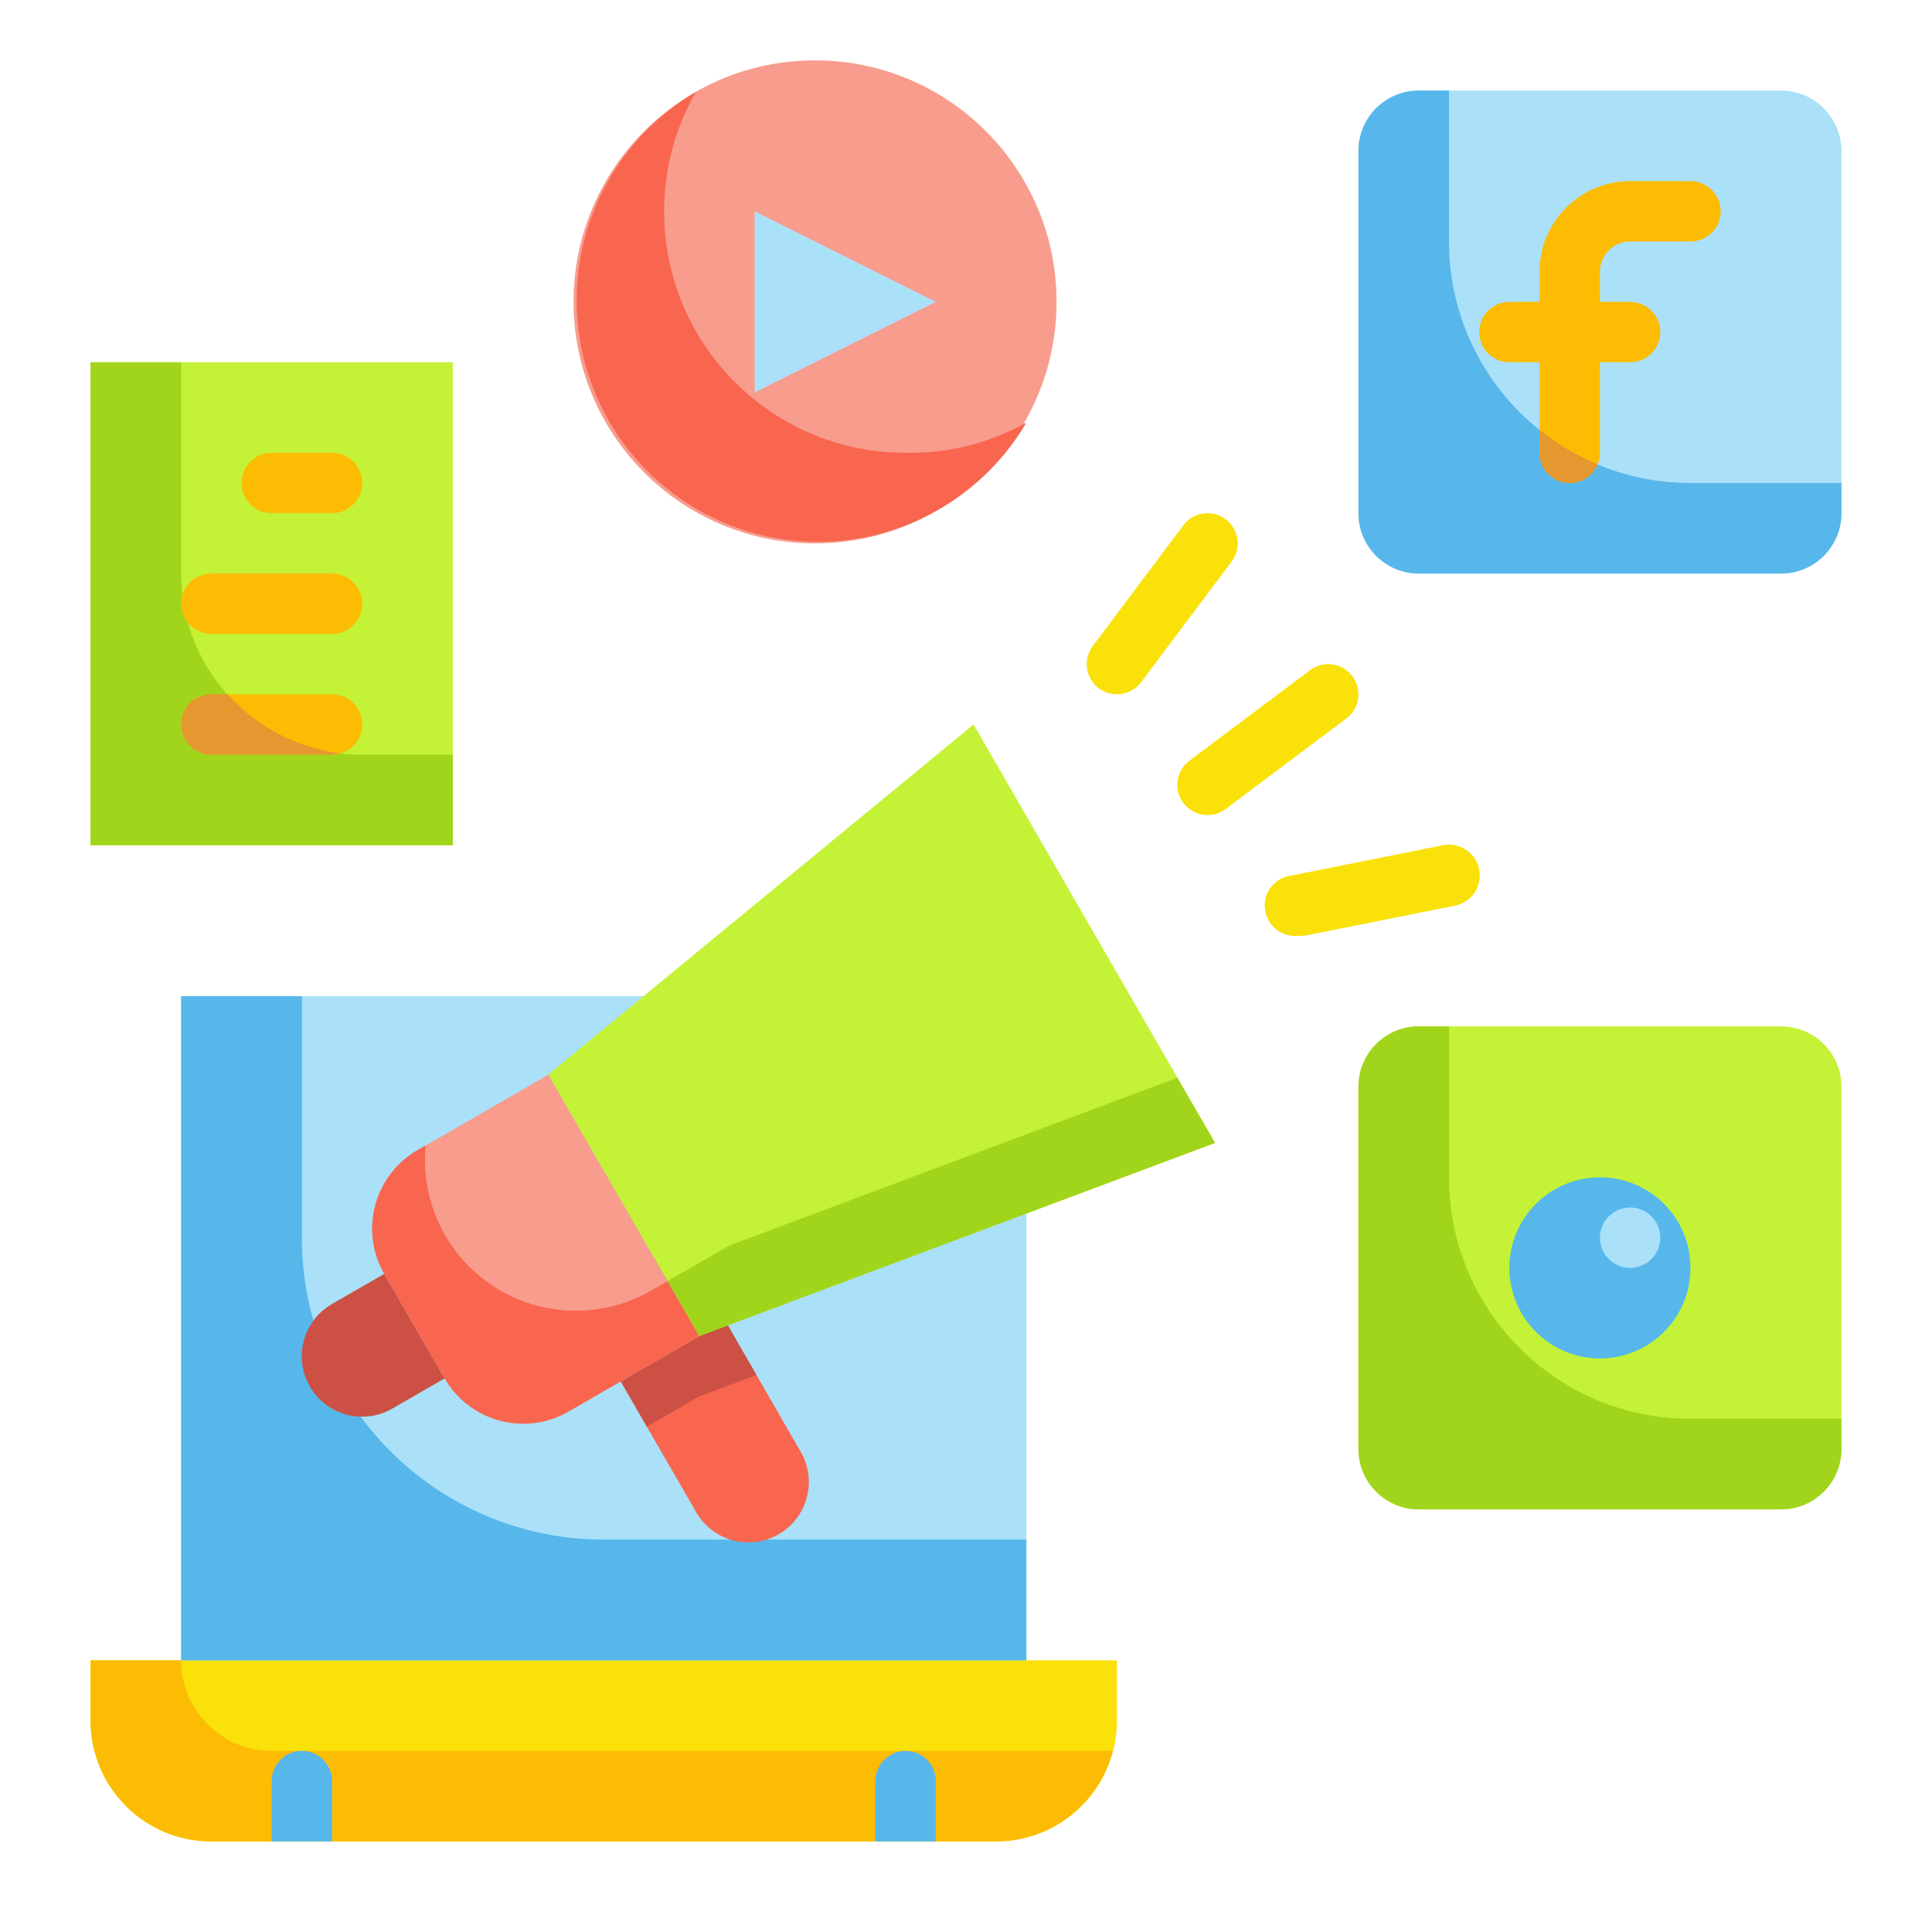
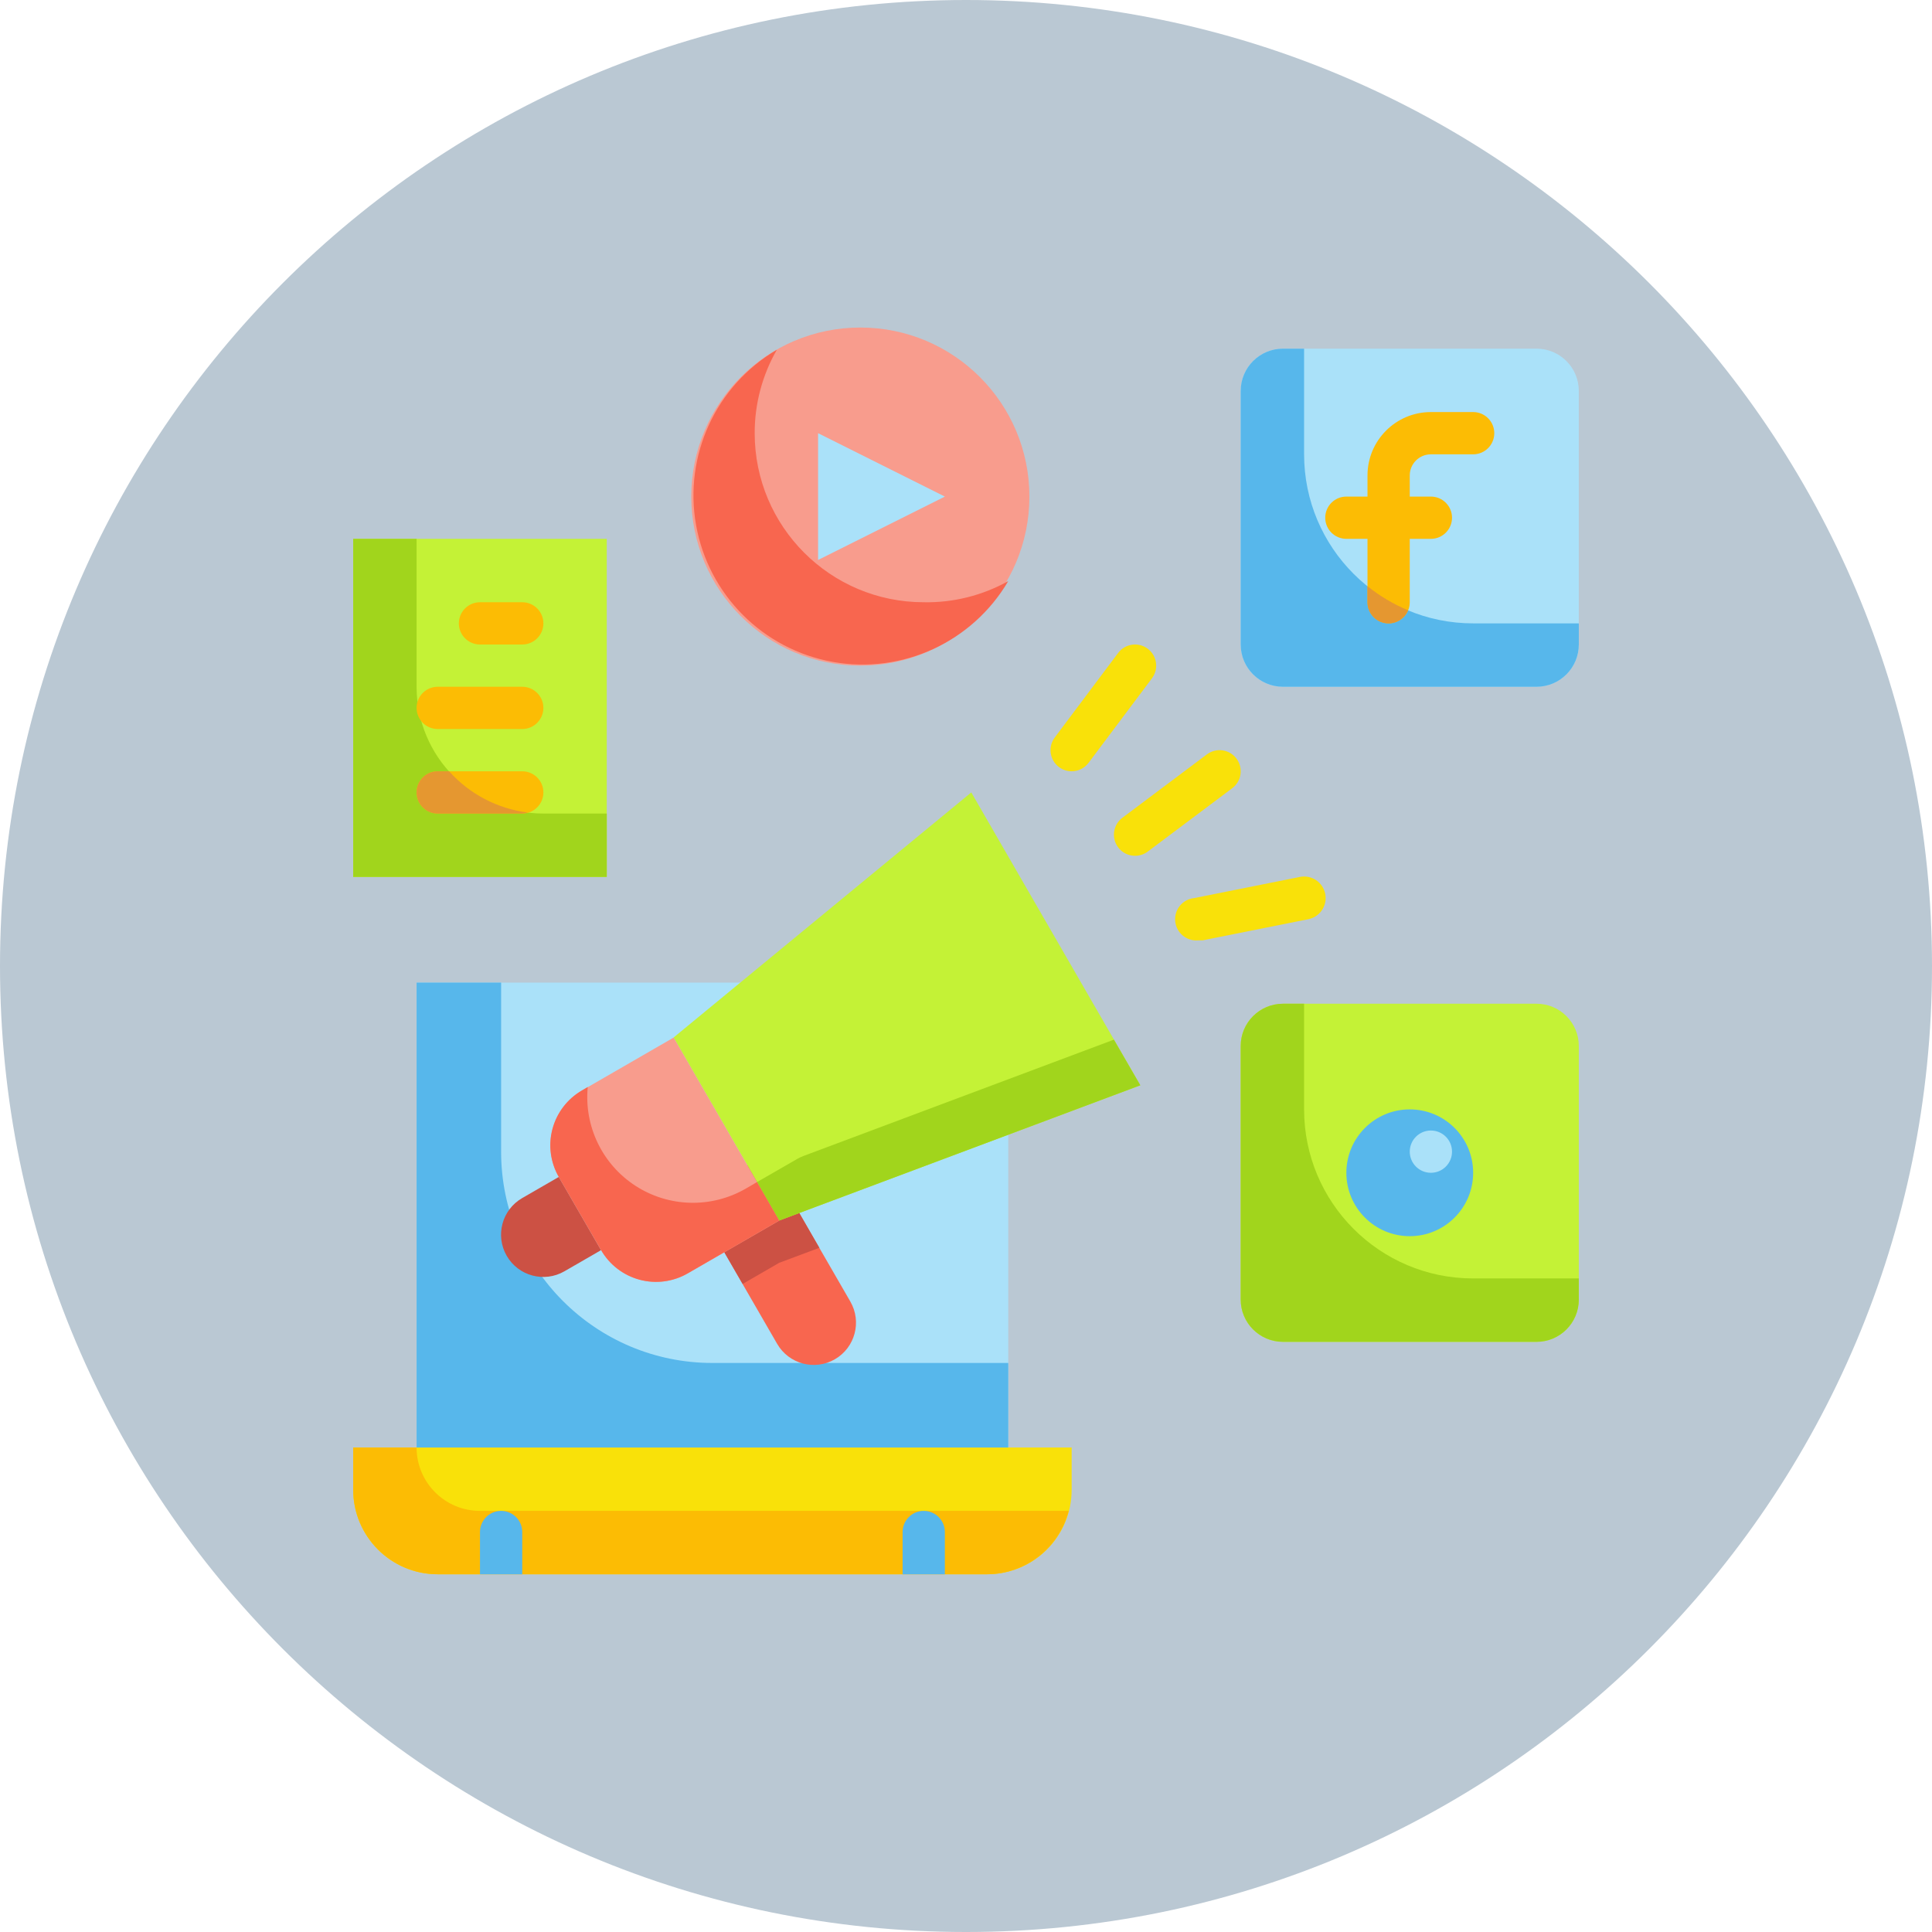
- <svg xmlns="http://www.w3.org/2000/svg" height="512" viewBox="0 0 64 64" width="512">
-   <path d="m6 33h28v22h-28z" fill="#aae1f9" />
-   <path d="m3 55h34a0 0 0 0 1 0 0v2a4 4 0 0 1 -4 4h-26a4 4 0 0 1 -4-4v-2a0 0 0 0 1 0 0z" fill="#f9e109" />
-   <path d="m10 41v-8h-4v22h28v-4h-14a10 10 0 0 1 -10-10z" fill="#57b7eb" />
-   <path d="m9 58a3 3 0 0 1 -3-3h-3v2a4 4 0 0 0 4 4h26a4 4 0 0 0 3.86-3z" fill="#fcbc04" />
-   <rect fill="#c4f236" height="16" rx="2" width="16" x="45" y="34" />
-   <circle cx="53" cy="42" fill="#57b7eb" r="3" />
-   <path d="m48 39v-5h-1a2 2 0 0 0 -2 2v12a2 2 0 0 0 2 2h12a2 2 0 0 0 2-2v-1h-5a8 8 0 0 1 -8-8z" fill="#a1d51c" />
-   <circle cx="54" cy="41" fill="#aae1f9" r="1" />
-   <path d="m3 12h12v16h-12z" fill="#c4f236" />
-   <circle cx="27" cy="10" fill="#f89c8d" r="8" />
-   <path d="m25 13v-6l6 3z" fill="#aae1f9" />
-   <path d="m30 15a8 8 0 0 1 -8-8 7.9 7.9 0 0 1 1.05-3.95 8 8 0 1 0 10.95 10.95 7.9 7.9 0 0 1 -4 1z" fill="#f8664f" />
-   <rect fill="#aae1f9" height="16" rx="2" width="16" x="45" y="3" />
-   <path d="m48 8v-5h-1a2 2 0 0 0 -2 2v12a2 2 0 0 0 2 2h12a2 2 0 0 0 2-2v-1h-5a8 8 0 0 1 -8-8z" fill="#57b7eb" />
-   <path d="m6 19v-7h-3v16h12v-3h-3a6 6 0 0 1 -6-6z" fill="#a1d51c" />
-   <path d="m21.29 41.49h4a0 0 0 0 1 0 0v8a2 2 0 0 1 -2 2 2 2 0 0 1 -2-2v-8a0 0 0 0 1 0 0z" fill="#f8664f" transform="matrix(.866 -.5 .5 .866 -20.12 17.88)" />
-   <path d="m25.06 45.55-2.53-4.39-3.47 2 2.37 4.1 1.73-1z" fill="#cc5144" />
-   <path d="m40.25 37.86-17.09 6.4-5-8.66 14.09-11.6z" fill="#c4f236" />
-   <path d="m16.2 36.93h5a0 0 0 0 1 0 0v10a0 0 0 0 1 0 0h-5a3 3 0 0 1 -3-3v-4a3 3 0 0 1 3-3z" fill="#f89c8d" transform="matrix(.866 -.5 .5 .866 -18.66 14.22)" />
-   <path d="m12 42.93h2a0 0 0 0 1 0 0v4a0 0 0 0 1 0 0h-2a2 2 0 0 1 -2-2 2 2 0 0 1 2-2z" fill="#cc5144" transform="matrix(.866 -.5 .5 .866 -20.86 12.02)" />
-   <path d="m24.32 41.2a2.09 2.09 0 0 0 -.3.14l-1.91 1.1 1.05 1.82 17.09-6.4-1.25-2.16z" fill="#a1d51c" />
-   <path d="m21.56 42.76a5 5 0 0 1 -7.46-4.82l-.27.16a3 3 0 0 0 -1.1 4.1l2 3.46a3 3 0 0 0 4.1 1.1l4.33-2.5-1.05-1.82z" fill="#f8664f" />
-   <path d="m9 61v-2a1 1 0 0 1 2 0v2z" fill="#57b7eb" />
-   <path d="m29 61v-2a1 1 0 0 1 2 0v2z" fill="#57b7eb" />
-   <path d="m56 6h-2a3 3 0 0 0 -3 3v1h-1a1 1 0 0 0 0 2h1v3a1 1 0 0 0 2 0v-3h1a1 1 0 0 0 0-2h-1v-1a1 1 0 0 1 1-1h2a1 1 0 0 0 0-2z" fill="#fcbc04" />
-   <g fill="#f9e109">
-     <path d="m37 23a1 1 0 0 1 -.6-.2 1 1 0 0 1 -.2-1.4l3-4a1 1 0 0 1 1.6 1.2l-3 4a1 1 0 0 1 -.8.4z" />
-     <path d="m40 27a1 1 0 0 1 -.8-.4 1 1 0 0 1 .2-1.4l4-3a1 1 0 1 1 1.2 1.6l-4 3a1 1 0 0 1 -.6.2z" />
-     <path d="m43 31a1 1 0 0 1 -.2-2l5-1a1 1 0 0 1 .4 2l-5 1z" />
+ <svg xmlns="http://www.w3.org/2000/svg" version="1.1" width="512" height="512" x="0" y="0" viewBox="0 0 64 64" style="enable-background:new 0 0 512 512" xml:space="preserve" class="">
+   <circle r="32" cx="32" cy="32" fill="#bac8d3" shape="circle" />
+   <g transform="matrix(0.7,0,0,0.7,9.6,9.45)">
+     <path d="m6 33h28v22h-28z" fill="#aae1f9" data-original="#aae1f9" style="" class="" />
+     <path d="m3 55h34a0 0 0 0 1 0 0v2a4 4 0 0 1 -4 4h-26a4 4 0 0 1 -4-4v-2a0 0 0 0 1 0 0z" fill="#f9e109" data-original="#f9e109" style="" />
+     <path d="m10 41v-8h-4v22h28v-4h-14a10 10 0 0 1 -10-10z" fill="#57b7eb" data-original="#57b7eb" style="" />
+     <path d="m9 58a3 3 0 0 1 -3-3h-3v2a4 4 0 0 0 4 4h26a4 4 0 0 0 3.86-3z" fill="#fcbc04" data-original="#fcbc04" style="" />
+     <rect fill="#c4f236" height="16" rx="2" width="16" x="45" y="34" data-original="#c4f236" style="" class="" />
+     <circle cx="53" cy="42" fill="#57b7eb" r="3" data-original="#57b7eb" style="" />
+     <path d="m48 39v-5h-1a2 2 0 0 0 -2 2v12a2 2 0 0 0 2 2h12a2 2 0 0 0 2-2v-1h-5a8 8 0 0 1 -8-8z" fill="#a1d51c" data-original="#a1d51c" style="" />
+     <circle cx="54" cy="41" fill="#aae1f9" r="1" data-original="#aae1f9" style="" class="" />
+     <path d="m3 12h12v16h-12z" fill="#c4f236" data-original="#c4f236" style="" class="" />
+     <circle cx="27" cy="10" fill="#f89c8d" r="8" data-original="#f89c8d" style="" />
+     <path d="m25 13v-6l6 3z" fill="#aae1f9" data-original="#aae1f9" style="" class="" />
+     <path d="m30 15a8 8 0 0 1 -8-8 7.9 7.9 0 0 1 1.05-3.95 8 8 0 1 0 10.95 10.95 7.9 7.9 0 0 1 -4 1z" fill="#f8664f" data-original="#f8664f" style="" />
+     <rect fill="#aae1f9" height="16" rx="2" width="16" x="45" y="3" data-original="#aae1f9" style="" class="" />
+     <path d="m48 8v-5h-1a2 2 0 0 0 -2 2v12a2 2 0 0 0 2 2h12a2 2 0 0 0 2-2v-1h-5a8 8 0 0 1 -8-8z" fill="#57b7eb" data-original="#57b7eb" style="" />
+     <path d="m6 19v-7h-3v16h12v-3h-3a6 6 0 0 1 -6-6z" fill="#a1d51c" data-original="#a1d51c" style="" />
+     <path d="m21.29 41.49h4a0 0 0 0 1 0 0v8a2 2 0 0 1 -2 2 2 2 0 0 1 -2-2v-8a0 0 0 0 1 0 0z" fill="#f8664f" transform="matrix(.866 -.5 .5 .866 -20.12 17.88)" data-original="#f8664f" style="" />
+     <path d="m25.06 45.55-2.53-4.39-3.47 2 2.37 4.1 1.73-1z" fill="#cc5144" data-original="#cc5144" style="" />
+     <path d="m40.25 37.86-17.09 6.4-5-8.66 14.09-11.6z" fill="#c4f236" data-original="#c4f236" style="" class="" />
+     <path d="m16.2 36.93h5a0 0 0 0 1 0 0v10a0 0 0 0 1 0 0h-5a3 3 0 0 1 -3-3v-4a3 3 0 0 1 3-3z" fill="#f89c8d" transform="matrix(.866 -.5 .5 .866 -18.66 14.22)" data-original="#f89c8d" style="" />
+     <path d="m12 42.93h2a0 0 0 0 1 0 0v4a0 0 0 0 1 0 0h-2a2 2 0 0 1 -2-2 2 2 0 0 1 2-2z" fill="#cc5144" transform="matrix(.866 -.5 .5 .866 -20.86 12.02)" data-original="#cc5144" style="" />
+     <path d="m24.32 41.2a2.09 2.09 0 0 0 -.3.14l-1.91 1.1 1.05 1.82 17.09-6.4-1.25-2.16z" fill="#a1d51c" data-original="#a1d51c" style="" />
+     <path d="m21.56 42.76a5 5 0 0 1 -7.46-4.82l-.27.16a3 3 0 0 0 -1.1 4.1l2 3.46a3 3 0 0 0 4.1 1.1l4.33-2.5-1.05-1.82z" fill="#f8664f" data-original="#f8664f" style="" />
+     <path d="m9 61v-2a1 1 0 0 1 2 0v2z" fill="#57b7eb" data-original="#57b7eb" style="" />
+     <path d="m29 61v-2a1 1 0 0 1 2 0v2z" fill="#57b7eb" data-original="#57b7eb" style="" />
+     <path d="m56 6h-2a3 3 0 0 0 -3 3v1h-1a1 1 0 0 0 0 2h1v3a1 1 0 0 0 2 0v-3h1a1 1 0 0 0 0-2h-1v-1a1 1 0 0 1 1-1h2a1 1 0 0 0 0-2z" fill="#fcbc04" data-original="#fcbc04" style="" />
+     <g fill="#f9e109">
+       <path d="m37 23a1 1 0 0 1 -.6-.2 1 1 0 0 1 -.2-1.4l3-4a1 1 0 0 1 1.6 1.2l-3 4a1 1 0 0 1 -.8.4z" fill="#f9e109" data-original="#f9e109" style="" />
+       <path d="m40 27a1 1 0 0 1 -.8-.4 1 1 0 0 1 .2-1.4l4-3a1 1 0 1 1 1.2 1.6l-4 3a1 1 0 0 1 -.6.2z" fill="#f9e109" data-original="#f9e109" style="" />
+       <path d="m43 31a1 1 0 0 1 -.2-2l5-1a1 1 0 0 1 .4 2l-5 1z" fill="#f9e109" data-original="#f9e109" style="" />
+     </g>
+     <path d="m11 17h-2a1 1 0 0 1 0-2h2a1 1 0 0 1 0 2z" fill="#fcbc04" data-original="#fcbc04" style="" />
+     <path d="m11 21h-4a1 1 0 0 1 0-2h4a1 1 0 0 1 0 2z" fill="#fcbc04" data-original="#fcbc04" style="" />
+     <path d="m11 25h-4a1 1 0 0 1 0-2h4a1 1 0 0 1 0 2z" fill="#fcbc04" data-original="#fcbc04" style="" />
+     <path d="m52 16a1 1 0 0 0 .92-.62 7.92 7.92 0 0 1 -1.92-1.14v.76a1 1 0 0 0 1 1z" fill="#e59730" data-original="#e59730" style="" />
+     <path d="m7 25h4a1 1 0 0 0 .25-.05 6 6 0 0 1 -3.71-1.95h-.54a1 1 0 0 0 0 2z" fill="#e59730" data-original="#e59730" style="" />
  </g>
-   <path d="m11 17h-2a1 1 0 0 1 0-2h2a1 1 0 0 1 0 2z" fill="#fcbc04" />
-   <path d="m11 21h-4a1 1 0 0 1 0-2h4a1 1 0 0 1 0 2z" fill="#fcbc04" />
-   <path d="m11 25h-4a1 1 0 0 1 0-2h4a1 1 0 0 1 0 2z" fill="#fcbc04" />
-   <path d="m52 16a1 1 0 0 0 .92-.62 7.92 7.92 0 0 1 -1.92-1.14v.76a1 1 0 0 0 1 1z" fill="#e59730" />
-   <path d="m7 25h4a1 1 0 0 0 .25-.05 6 6 0 0 1 -3.71-1.95h-.54a1 1 0 0 0 0 2z" fill="#e59730" />
</svg>
